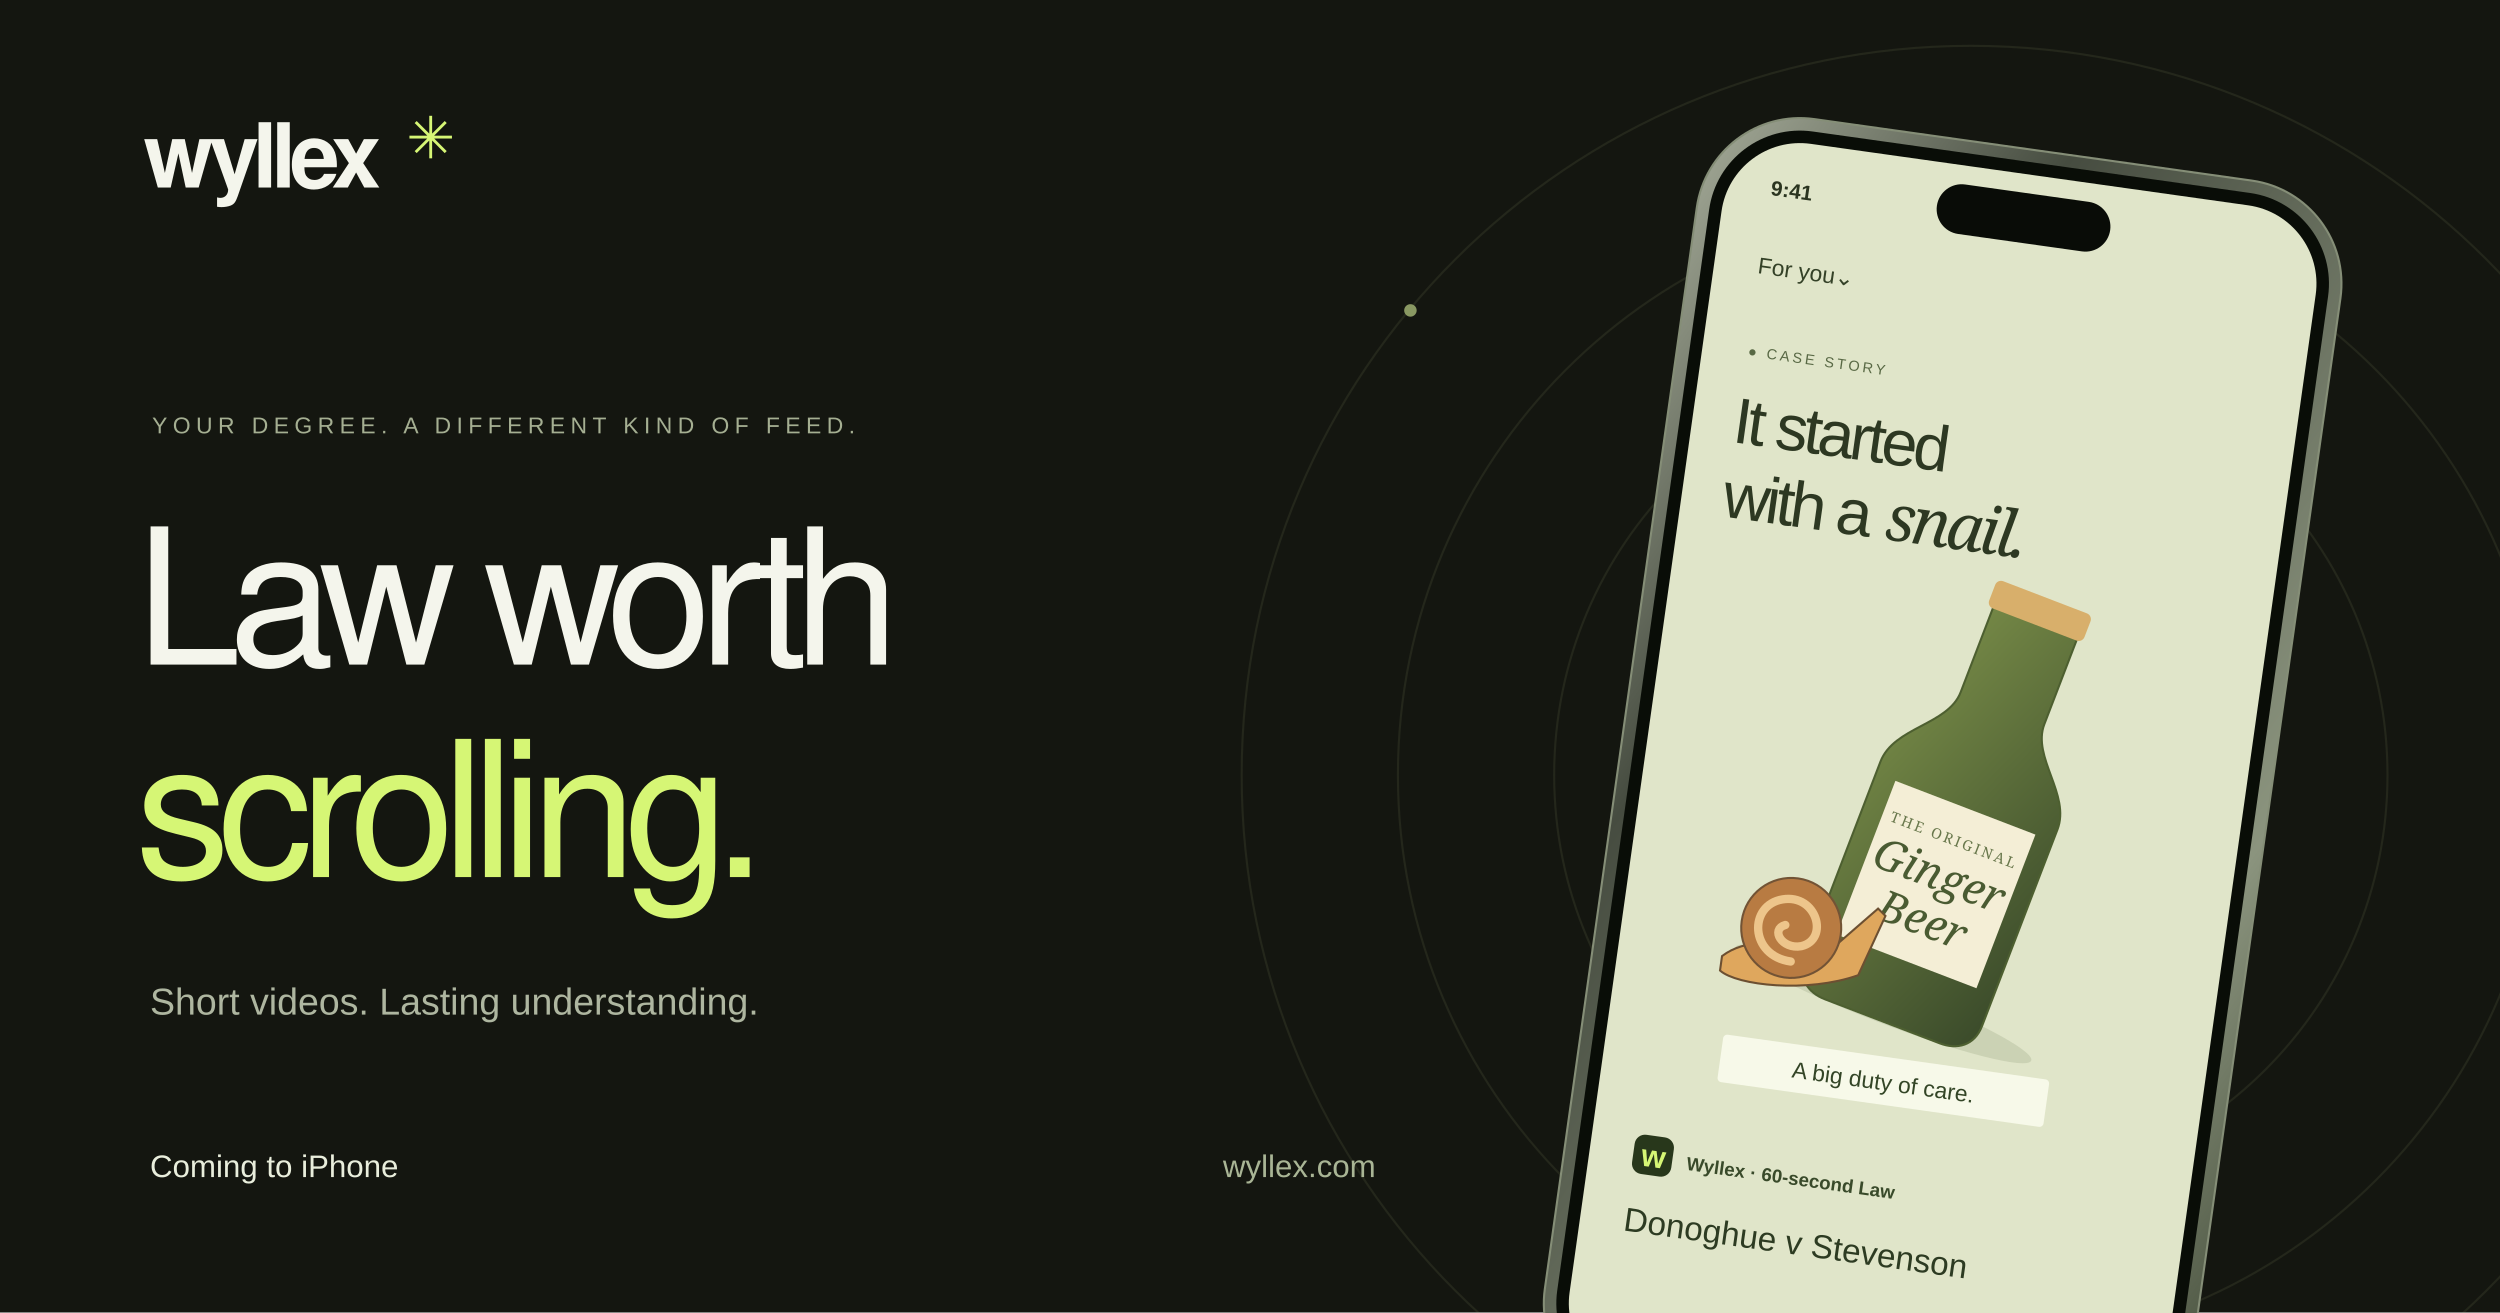
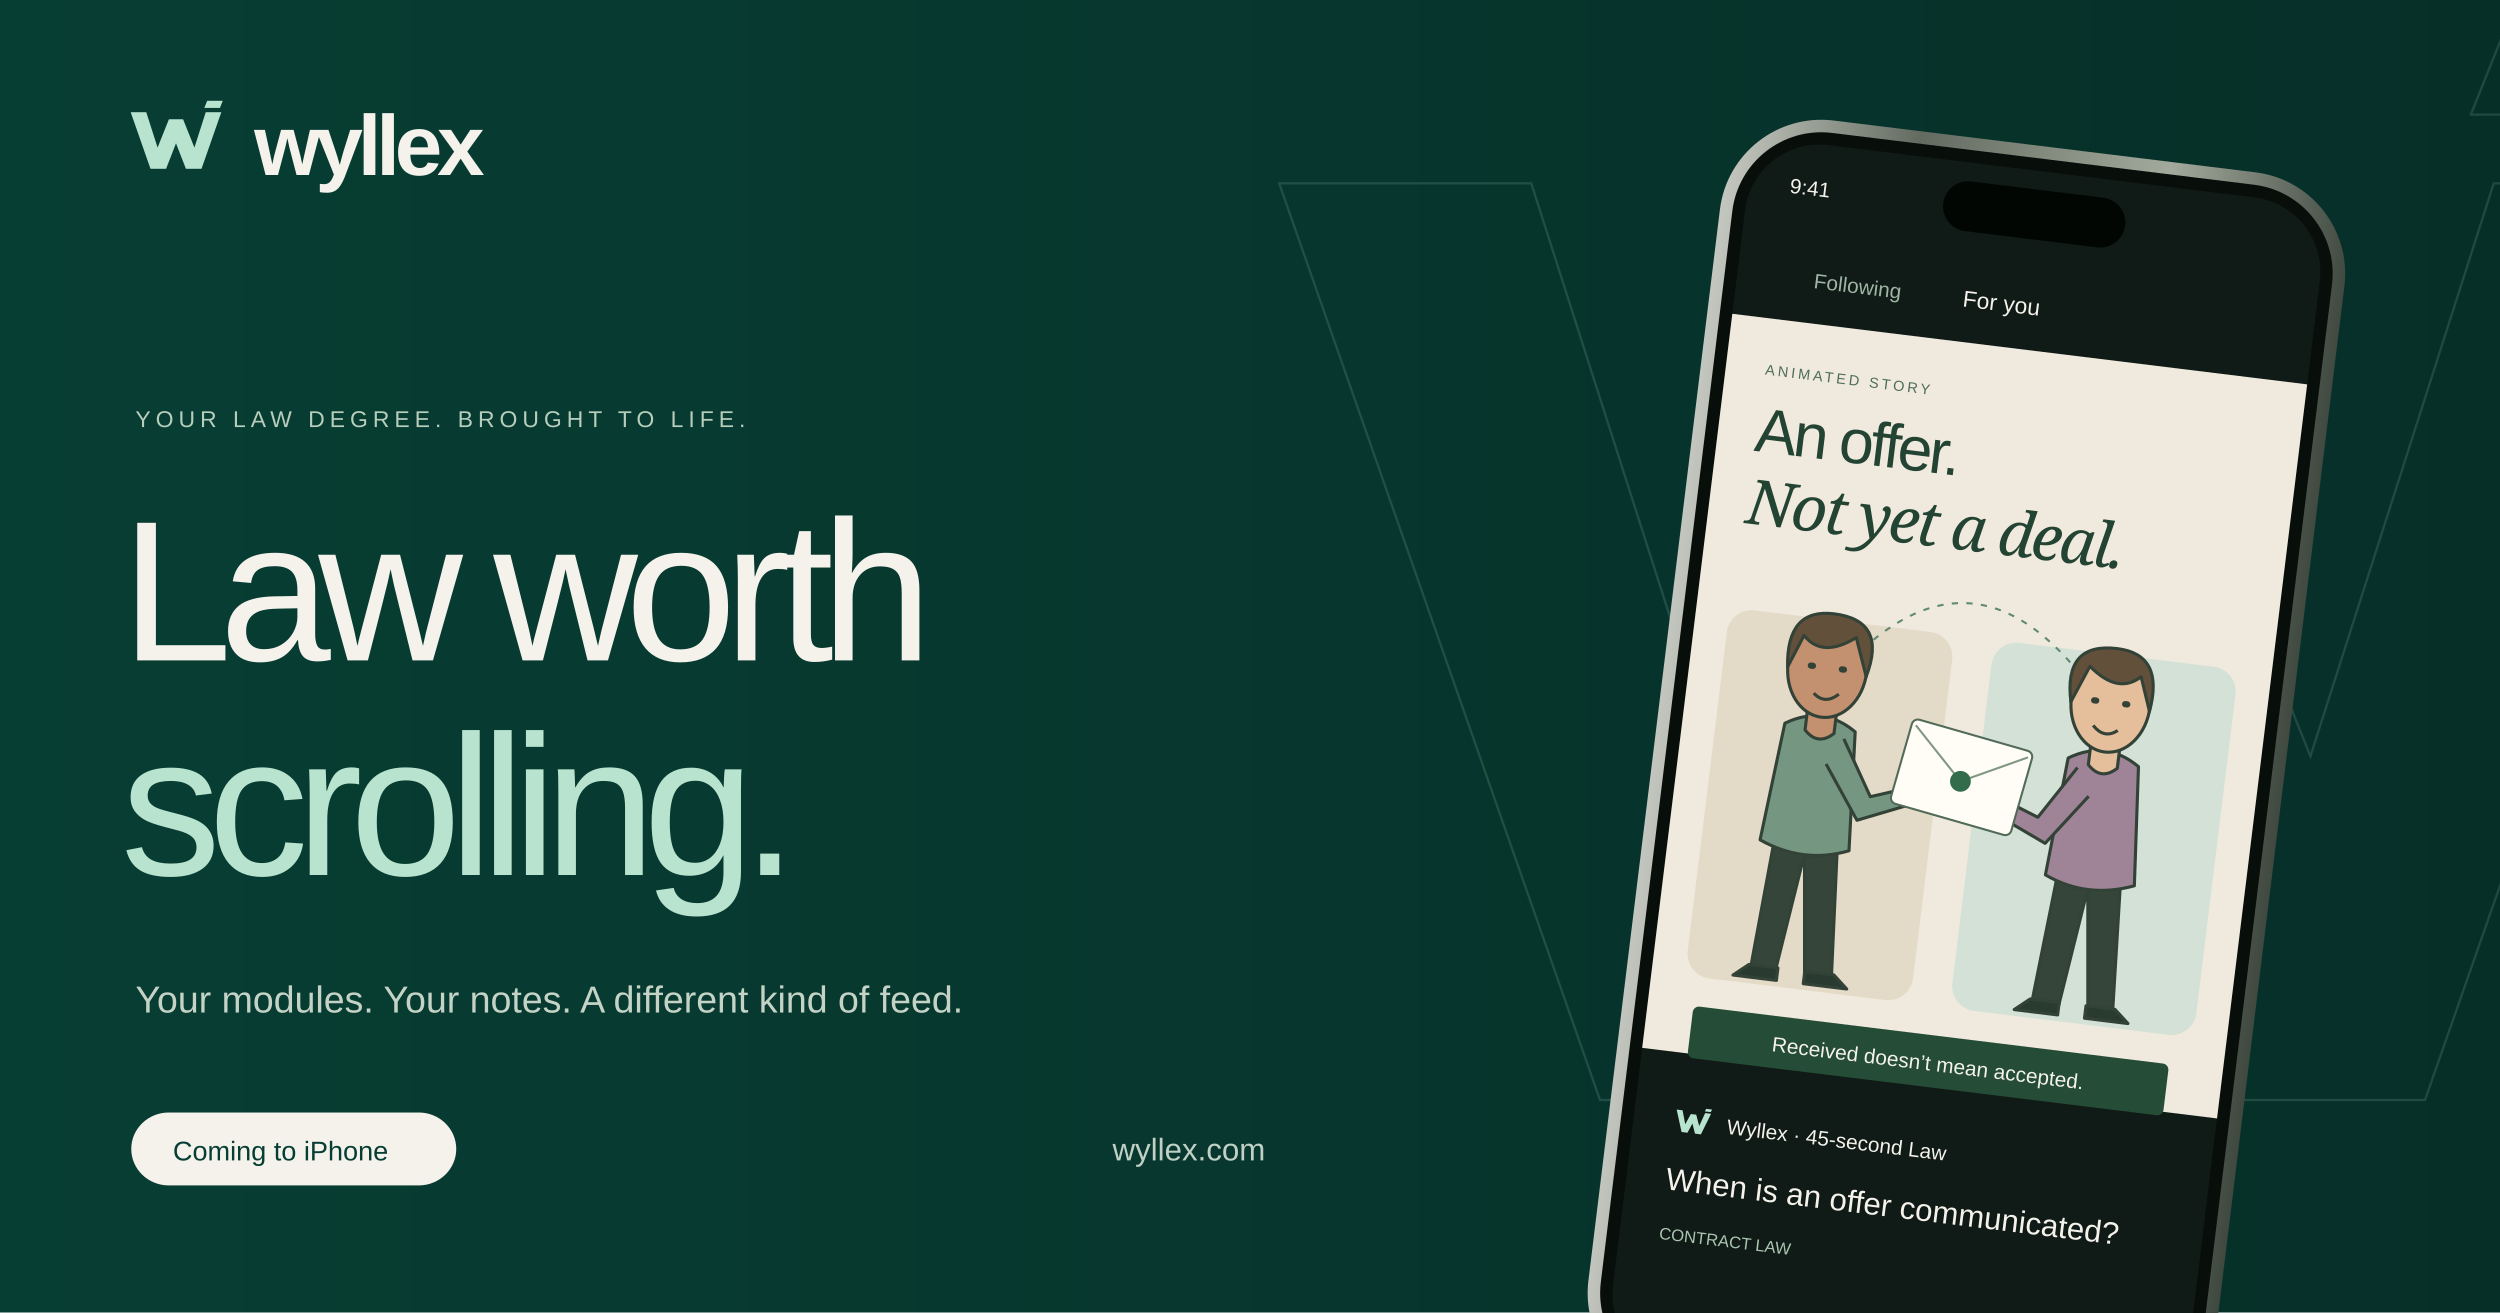
<svg xmlns="http://www.w3.org/2000/svg" width="1200" height="630" viewBox="0 0 1200 630">
  <defs>
-     <linearGradient id="frame" x1="0" y1="0" x2="1" y2="1">
-       <stop stop-color="#a4aa98" />
-       <stop offset=".28" stop-color="#464c40" />
-       <stop offset=".75" stop-color="#8b947e" />
-       <stop offset="1" stop-color="#414a37" />
+     <linearGradient id="bg">
+       <stop stop-color="#073e33" />
+       <stop offset="1" stop-color="#062f28" />
    </linearGradient>
-     <linearGradient id="bottle" x1="0" y1="0" x2="1" y2="1">
-       <stop stop-color="#7d914a" />
-       <stop offset="1" stop-color="#3a4a2a" />
+     <linearGradient id="frame">
+       <stop stop-color="#c4c7bf" />
+       <stop offset=".3" stop-color="#636b60" />
+       <stop offset=".7" stop-color="#a3aa9d" />
+       <stop offset="1" stop-color="#3f4940" />
    </linearGradient>
    <clipPath id="screen">
-       <rect x="790" y="81" width="288" height="600" rx="38" />
+       <rect x="805" y="80" width="278" height="592" rx="36" />
    </clipPath>
  </defs>
-   <rect width="1200" height="630" fill="#141610" />
-   <g fill="none" stroke="#b9c28a" stroke-opacity=".1">
-     <circle cx="946" cy="372" r="350" />
-     <circle cx="946" cy="372" r="275" />
-     <circle cx="946" cy="372" r="200" />
+   <rect width="1200" height="630" fill="url(#bg)" />
+   <g transform="translate(570 -55) scale(11)" fill="none" stroke="#b8e3ce" stroke-width=".1" opacity=".15">
+     <path d="M4 13h11l8 25 8-20h10l8 20 8-25h11L54 53H43l-7-18-7 18H18L4 13Zm54-8h11l-2 5H56l2-5Z" />
  </g>
-   <circle cx="677" cy="149" r="3" fill="#899862" />
-   <text x="69" y="90" fill="#f4f5ec" font-family="Helvetica,Arial,sans-serif" font-size="43" font-weight="700" letter-spacing="-3">wyllex</text>
-   <text x="195" y="76" fill="#d6f675" font-family="Arial,sans-serif" font-size="28">✳</text>
-   <text x="73" y="208" fill="#a5af92" font-family="Arial,sans-serif" font-size="11" letter-spacing="2.6">YOUR DEGREE. A DIFFERENT KIND OF FEED.</text>
-   <g font-family="Helvetica,Arial,sans-serif" font-size="91" letter-spacing="-6">
-     <text x="65" y="319" fill="#f4f5ec">Law worth</text>
-     <text x="65" y="421" fill="#d6f675">scrolling.</text>
+   <g transform="translate(60 45) scale(.68)" fill="#b8e3ce">
+     <path d="M4 13h11l8 25 8-20h10l8 20 8-25h11L54 53H43l-7-18-7 18H18L4 13Zm54-8h11l-2 5H56l2-5Z" />
  </g>
-   <text x="72" y="487" fill="#aeb6a0" font-family="Arial,sans-serif" font-size="18">Short videos. Lasting understanding.</text>
-   <text x="72" y="565" fill="#e9eedc" font-family="Arial,sans-serif" font-size="15">Coming to iPhone</text>
-   <text x="587" y="565" fill="#a9b595" font-family="Arial,sans-serif" font-size="15">wyllex.com</text>
-   <g transform="rotate(8 934 370)">
-     <rect x="778" y="69" width="312" height="624" rx="50" fill="url(#frame)" stroke="#858e77" stroke-width="1" />
-     <rect x="784" y="75" width="300" height="612" rx="44" fill="#090d07" />
+   <text x="122" y="84" font-family="Arial,sans-serif" font-size="41" font-weight="700" fill="#f4f2eb" letter-spacing="-2.5">wyllex</text>
+   <text x="65" y="205" fill="#b8cebd" font-family="Arial,sans-serif" font-size="11" letter-spacing="2.4">YOUR LAW DEGREE. BROUGHT TO LIFE.</text>
+   <g font-family="Arial,sans-serif" font-size="96" font-weight="500" letter-spacing="-6">
+     <text x="58" y="317" fill="#f4f2eb">Law worth</text>
+     <text x="58" y="420" fill="#b8e3ce">scrolling.</text>
+   </g>
+   <text x="65" y="486" fill="#c4d3c6" font-family="Arial,sans-serif" font-size="18">Your modules. Your notes. A different kind of feed.</text>
+   <rect x="63" y="534" width="156" height="35" rx="18" fill="#f4f2eb" />
+   <text x="83" y="557" fill="#073e33" font-family="Arial,sans-serif" font-size="13">Coming to iPhone</text>
+   <text x="534" y="557" fill="#c0d0c4" font-family="Arial,sans-serif" font-size="15">wyllex.com</text>
+   <g transform="rotate(7 944 375)">
+     <rect x="793" y="68" width="302" height="616" rx="49" fill="url(#frame)" />
+     <rect x="799" y="74" width="290" height="604" rx="43" fill="#080e0a" />
    <g clip-path="url(#screen)">
-       <rect x="790" y="81" width="288" height="600" fill="#e0e5c9" />
-       <text x="812" y="108" font-size="10" font-family="Arial" font-weight="700" fill="#2b3520">9:41</text>
-       <rect x="892" y="90" width="84" height="24" rx="12" fill="#090c07" />
-       <text x="811" y="146" font-size="11" font-family="Arial" fill="#344127">For you⌄</text>
-       <text x="812" y="186" font-size="7" font-family="Arial" letter-spacing="1.4" fill="#586844">● CASE STORY</text>
-       <text x="810" y="228" font-family="Arial" font-size="31" letter-spacing="-1.8" fill="#2d3822">It started</text>
-       <text x="810" y="264" font-family="Arial" font-size="31" letter-spacing="-1.8" fill="#2d3822">with a <tspan font-family="Georgia" font-style="italic">snail.</tspan>
-       </text>
-       <g transform="translate(875 277) rotate(13 65 112)">
-         <ellipse cx="67" cy="210" rx="76" ry="9" fill="#53643b" opacity=".15" />
-         <path d="M48 5h43v52c0 17 24 27 24 45v101c0 10-7 15-16 15H40c-9 0-16-5-16-15V102c0-18 24-28 24-45Z" fill="url(#bottle)" stroke="#4d5f30" />
-         <rect x="45" width="49" height="14" rx="3" fill="#d8af6b" />
-         <rect x="34" y="108" width="72" height="79" fill="#f4eed6" />
-         <text x="70" y="127" text-anchor="middle" font-family="Georgia" font-size="7" fill="#68774b" letter-spacing="1.2">THE ORIGINAL</text>
-         <text x="70" y="150" text-anchor="middle" font-family="Georgia" font-style="italic" font-size="21" fill="#4a5b32">Ginger</text>
-         <text x="70" y="173" text-anchor="middle" font-family="Georgia" font-style="italic" font-size="21" fill="#4a5b32">Beer</text>
+       <rect x="805" y="80" width="278" height="592" fill="#101a16" />
+       <text x="825" y="105" font-family="Arial" font-size="10" fill="#f4f2eb">9:41</text>
+       <rect x="899" y="89" width="88" height="24" rx="12" fill="#020603" />
+       <text x="842" y="149" font-family="Arial" font-size="10" fill="#9eb5a5">Following</text>
+       <text x="914" y="149" font-family="Arial" font-size="11" fill="#f4f2eb">For you</text>
+       <rect x="805" y="166" width="278" height="355" fill="#f0eade" />
+       <text x="824" y="193" font-family="Arial" font-size="7" letter-spacing="1.4" fill="#4d6d59">ANIMATED STORY</text>
+       <text x="823" y="230" font-family="Arial" font-size="30" letter-spacing="-1.5" fill="#234333">An offer.</text>
+       <text x="823" y="265" font-family="Georgia" font-style="italic" font-size="30" letter-spacing="-1.2" fill="#234333">Not yet a deal.</text>
+       <rect x="821" y="306" width="109" height="178" rx="12" fill="#e4dac8" />
+       <rect x="949" y="306" width="118" height="178" rx="12" fill="#d3e1d6" />
+       <path d="M874 335Q934 245 1008 335" fill="none" stroke="#5e8a6e" stroke-dasharray="3 4" />
+       <g transform="translate(871 337) " stroke="#334237" stroke-width="1.5" stroke-linejoin="round">
+         <path d="m-15 74-4 65h12L0 82l7 57h13l-5-65" fill="#35453a" />
+         <path d="M-20 138h14v6h-21l7-6Zm27 0h14l7 6H7v-6Z" fill="#293a31" />
+         <path d="M-17 21Q0 10 17 21l4 57q-21 9-43 0l5-57Z" fill="#759782" />
+         <path d="m12 25 16 26 22-8 3 7-30 13-18-25" fill="#759782" />
+         <path d="m49 43 7-4 5 5-9 6" fill="#c3916f" />
+         <path d="M-7 11v12q7 7 14 0V11" fill="#c3916f" />
+         <ellipse cy="-8" rx="19" ry="24" fill="#c3916f" />
+         <path d="M-19-6q-4-28 19-28 26 0 19 28l-7-18q-15 12-25 2l-6 16Z" fill="#63503b" />
+         <path d="M-8-8h1M7-8h1" stroke-width="3" stroke-linecap="round" />
+         <path d="M-5 5q6 5 12-1" fill="none" />
      </g>
-       <g transform="translate(840 440)">
-         <path d="M0 33c10-10 25-11 51-10l20-23 4 3-9 30c-23 12-57 13-66 7Z" fill="#dfa75d" stroke="#6c4f31" />
-         <circle cx="31" cy="15" r="24" fill="#b87b42" stroke="#725335" />
-         <path d="M33 31c-20 0-24-24-8-29 16-5 25 16 12 21-9 3-16-6-9-9" stroke="#edc58b" stroke-width="4" fill="none" stroke-linecap="round" />
+       <g transform="translate(1008 337) scale(-1 1)" stroke="#334237" stroke-width="1.5" stroke-linejoin="round">
+         <path d="m-15 74-4 65h12L0 82l7 57h13l-5-65" fill="#35453a" />
+         <path d="M-20 138h14v6h-21l7-6Zm27 0h14l7 6H7v-6Z" fill="#293a31" />
+         <path d="M-17 21Q0 10 17 21l4 57q-21 9-43 0l5-57Z" fill="#9f8397" />
+         <path d="m12 25 16 26 22-8 3 7-30 13-18-25" fill="#9f8397" />
+         <path d="m49 43 7-4 5 5-9 6" fill="#e5be9c" />
+         <path d="M-7 11v12q7 7 14 0V11" fill="#e5be9c" />
+         <ellipse cy="-8" rx="19" ry="24" fill="#e5be9c" />
+         <path d="M-19-6q-4-28 19-28 26 0 19 28l-7-18q-15 12-25 2l-6 16Z" fill="#63503b" />
+         <path d="M-8-8h1M7-8h1" stroke-width="3" stroke-linecap="round" />
+         <path d="M-5 5q6 5 12-1" fill="none" />
      </g>
-       <rect x="846" y="510" width="158" height="23" rx="2" fill="#f7f9e9" />
-       <text x="925" y="526" text-anchor="middle" font-family="Arial" font-size="11" fill="#334526">A big duty of care.</text>
-       <rect x="811" y="563" width="19" height="19" rx="5" fill="#28371b" />
-       <text x="815" y="578" font-family="Arial" font-size="15" font-weight="700" fill="#d6f675">w</text>
-       <text x="837" y="577" font-family="Arial" font-size="9" font-weight="700" fill="#394a2a">Wyllex · 60-second Law</text>
-       <text x="811" y="610" font-family="Arial" font-size="16" fill="#2d3b22">Donoghue v Stevenson</text>
+       <g transform="translate(915 348) rotate(9)">
+         <rect width="60" height="42" rx="3" fill="#fffdf6" stroke="#526b58" />
+         <path d="m2 3 28 20L58 3" stroke="#819782" fill="none" />
+         <circle cx="30" cy="23" r="5" fill="#326c4b" />
+       </g>
+       <rect x="827" y="498" width="230" height="25" rx="3" fill="#254c36" />
+       <text x="942" y="515" font-family="Arial" font-size="10" text-anchor="middle" fill="#f4f2eb">Received doesn’t mean accepted.</text>
+       <g transform="translate(824 545) scale(.26)" fill="#b8e3ce">
+         <path d="M4 13h11l8 25 8-20h10l8 20 8-25h11L54 53H43l-7-18-7 18H18L4 13Zm54-8h11l-2 5H56l2-5Z" />
+       </g>
+       <text x="850" y="557" font-family="Arial" font-size="10" fill="#f4f2eb">Wyllex · 45-second Law</text>
+       <text x="824" y="587" font-family="Arial" font-size="15" fill="#f4f2eb">When is an offer communicated?</text>
+       <text x="824" y="611" font-family="Arial" font-size="8" fill="#aac6b2">CONTRACT LAW</text>
    </g>
  </g>
</svg>
